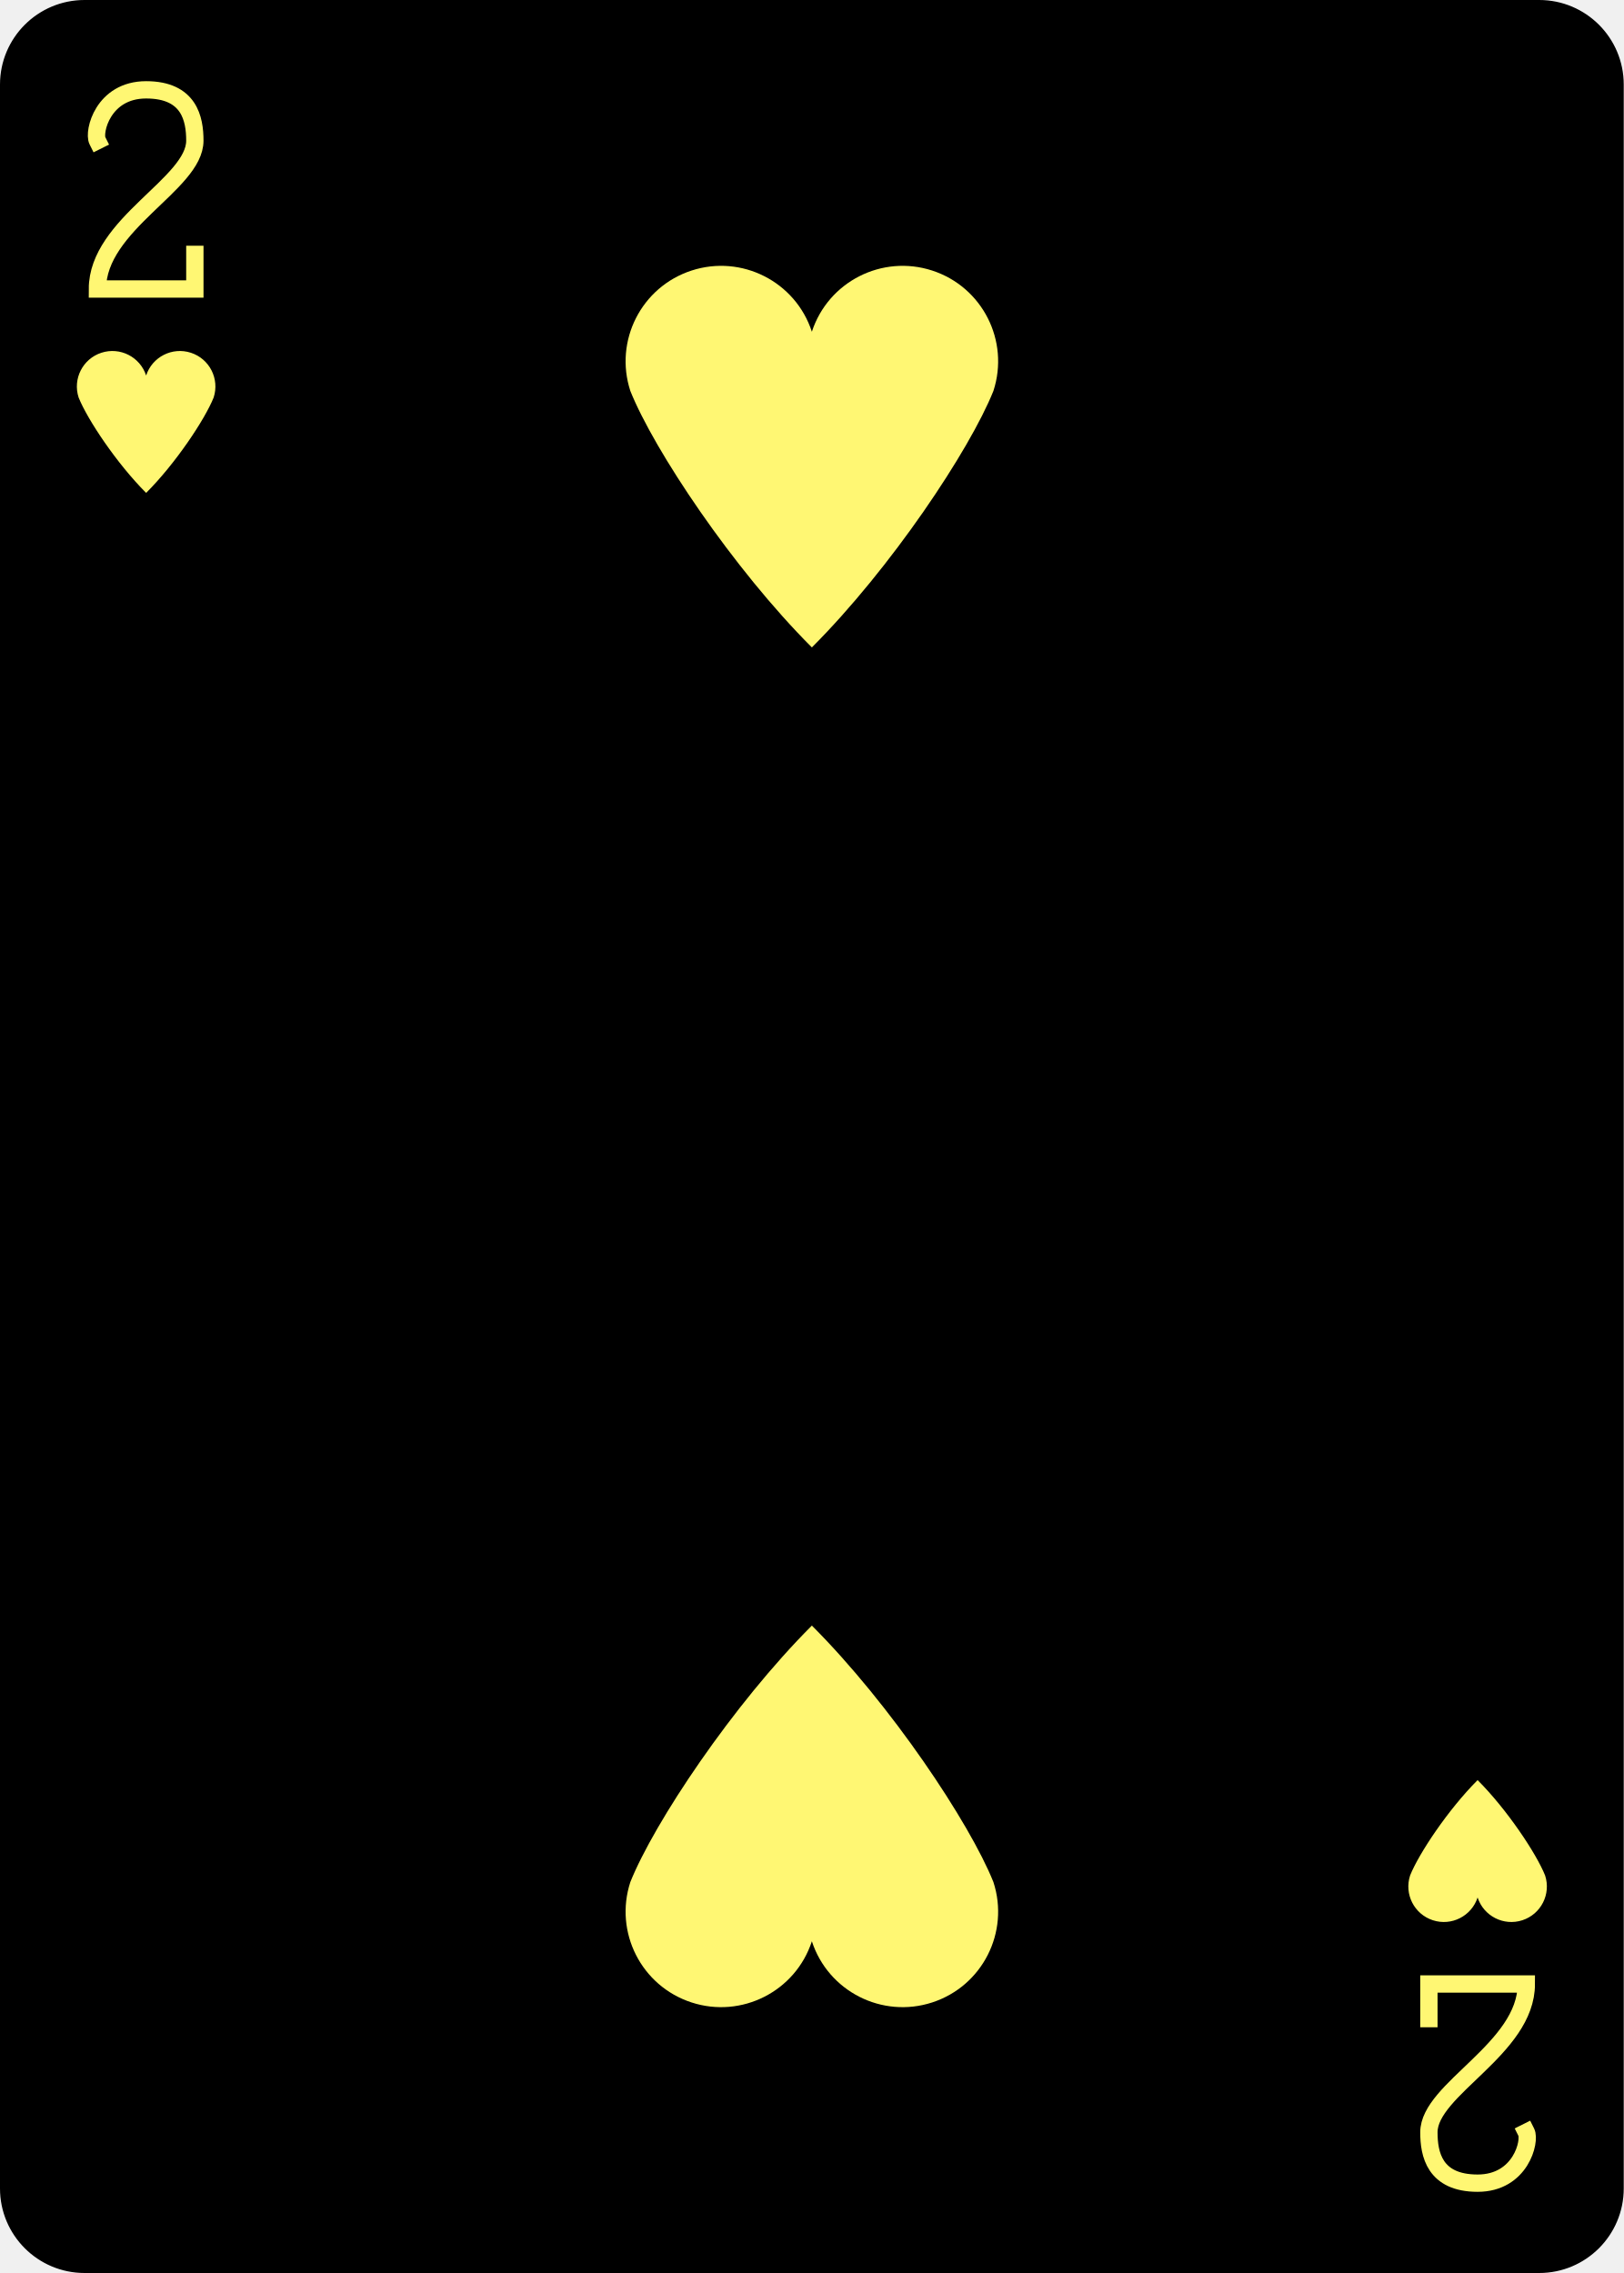
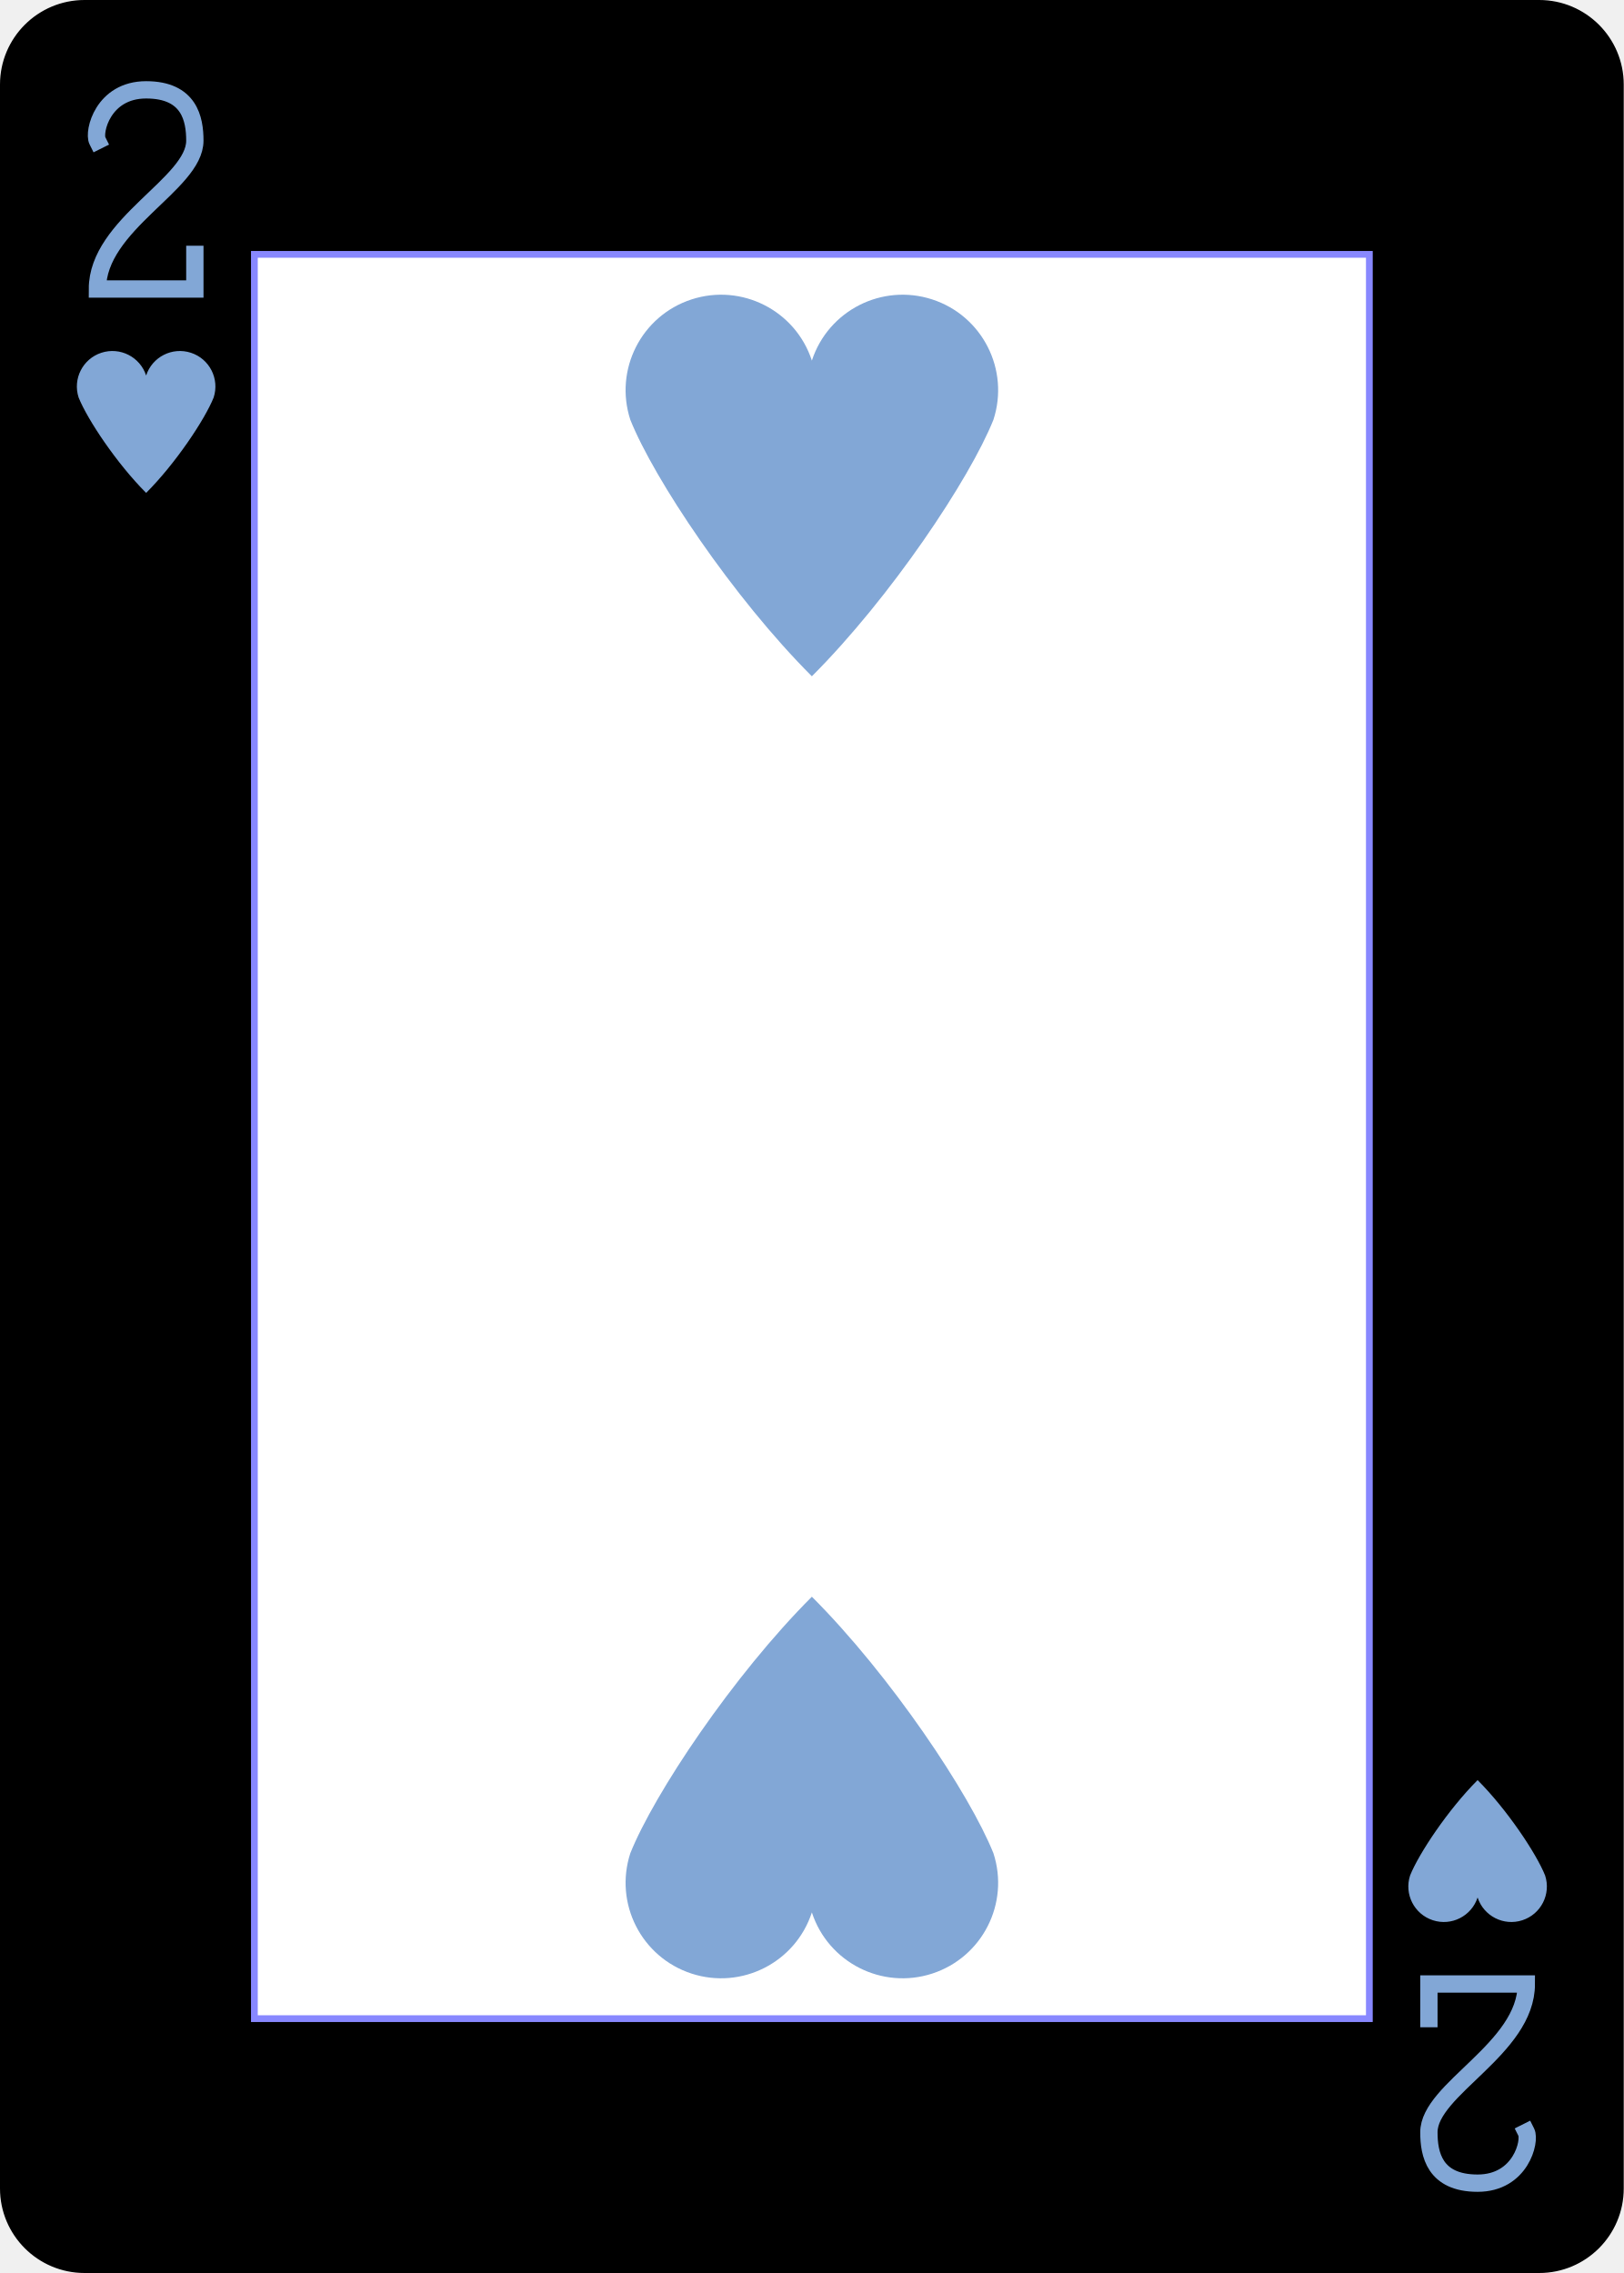
<svg xmlns="http://www.w3.org/2000/svg" xmlns:xlink="http://www.w3.org/1999/xlink" class="card" face="2H" height="3.5in" preserveAspectRatio="none" viewBox="-120 -168 240 336" width="2.5in">
  <defs>
-     <symbol id="SH2" viewBox="-600 -600 1200 1200" preserveAspectRatio="xMinYMid">
-       <path d="M0 -300A230 230 0 0 1 460 -150C400 0 200 300 0 500C-200 300 -400 0 -460 -150A230 230 0 0 1 0 -300Z" fill="#fff773" />
+     <symbol id="SH2" preserveAspectRatio="xMinYMid" viewBox="-600 -600 1200 1200">
+       <path d="M0 -300A230 230 0 0 1 460 -150C400 0 200 300 0 500C-200 300 -400 0 -460 -150A230 230 0 0 1 0 -300Z" fill="#82A7D6" />
    </symbol>
-     <symbol id="VH2" viewBox="-500 -500 1000 1000" preserveAspectRatio="xMinYMid">
-       <path d="M-225 -225C-245 -265 -200 -460 0 -460C 200 -460 225 -325 225 -225C225 -25 -225 160 -225 460L225 460L225 300" stroke="#fff773" stroke-width="80" stroke-linecap="square" stroke-miterlimit="1.5" fill="none" />
+     <symbol id="VH2" preserveAspectRatio="xMinYMid" viewBox="-500 -500 1000 1000">
+       <path d="M-225 -225C-245 -265 -200 -460 0 -460C 200 -460 225 -325 225 -225C225 -25 -225 160 -225 460L225 460L225 300" fill="none" stroke="#82A7D6" stroke-linecap="square" stroke-miterlimit="1.5" stroke-width="80" />
    </symbol>
+     <rect height="260.8" id="XH2" width="164.8" x="-82.4" y="-130.4" />
  </defs>
-   <rect width="239" height="335" x="-119.5" y="-167.5" rx="12" ry="12" fill="#000000" stroke="black" />
-   <use xlink:href="#VH2" height="32" width="32" x="-114.4" y="-156" />
-   <use xlink:href="#SH2" height="26.032" width="26.032" x="-111.416" y="-119" />
-   <use xlink:href="#SH2" height="70" width="70" x="-35" y="-136.463" />
+   <rect fill="#000000" height="335" rx="12" ry="12" stroke="#000000" width="239" x="-119.5" y="-167.5" />
+   <use fill="#FFF" height="260.8" stroke="#88f" width="164.8" xlink:href="#XH2" />
+   <use height="32" width="32" x="-114.4" y="-156" xlink:href="#VH2" />
+   <use height="26.032" width="26.032" x="-111.416" y="-119" xlink:href="#SH2" />
+   <use height="70" width="70" x="-35" y="-132.196" xlink:href="#SH2" />
  <g transform="rotate(180)">
-     <use xlink:href="#VH2" height="32" width="32" x="-114.4" y="-156" />
-     <use xlink:href="#SH2" height="26.032" width="26.032" x="-111.416" y="-119" />
-     <use xlink:href="#SH2" height="70" width="70" x="-35" y="-136.463" />
+     <use height="32" width="32" x="-114.4" y="-156" xlink:href="#VH2" />
+     <use height="26.032" width="26.032" x="-111.416" y="-119" xlink:href="#SH2" />
+     <use height="70" width="70" x="-35" y="-132.196" xlink:href="#SH2" />
  </g>
</svg>
